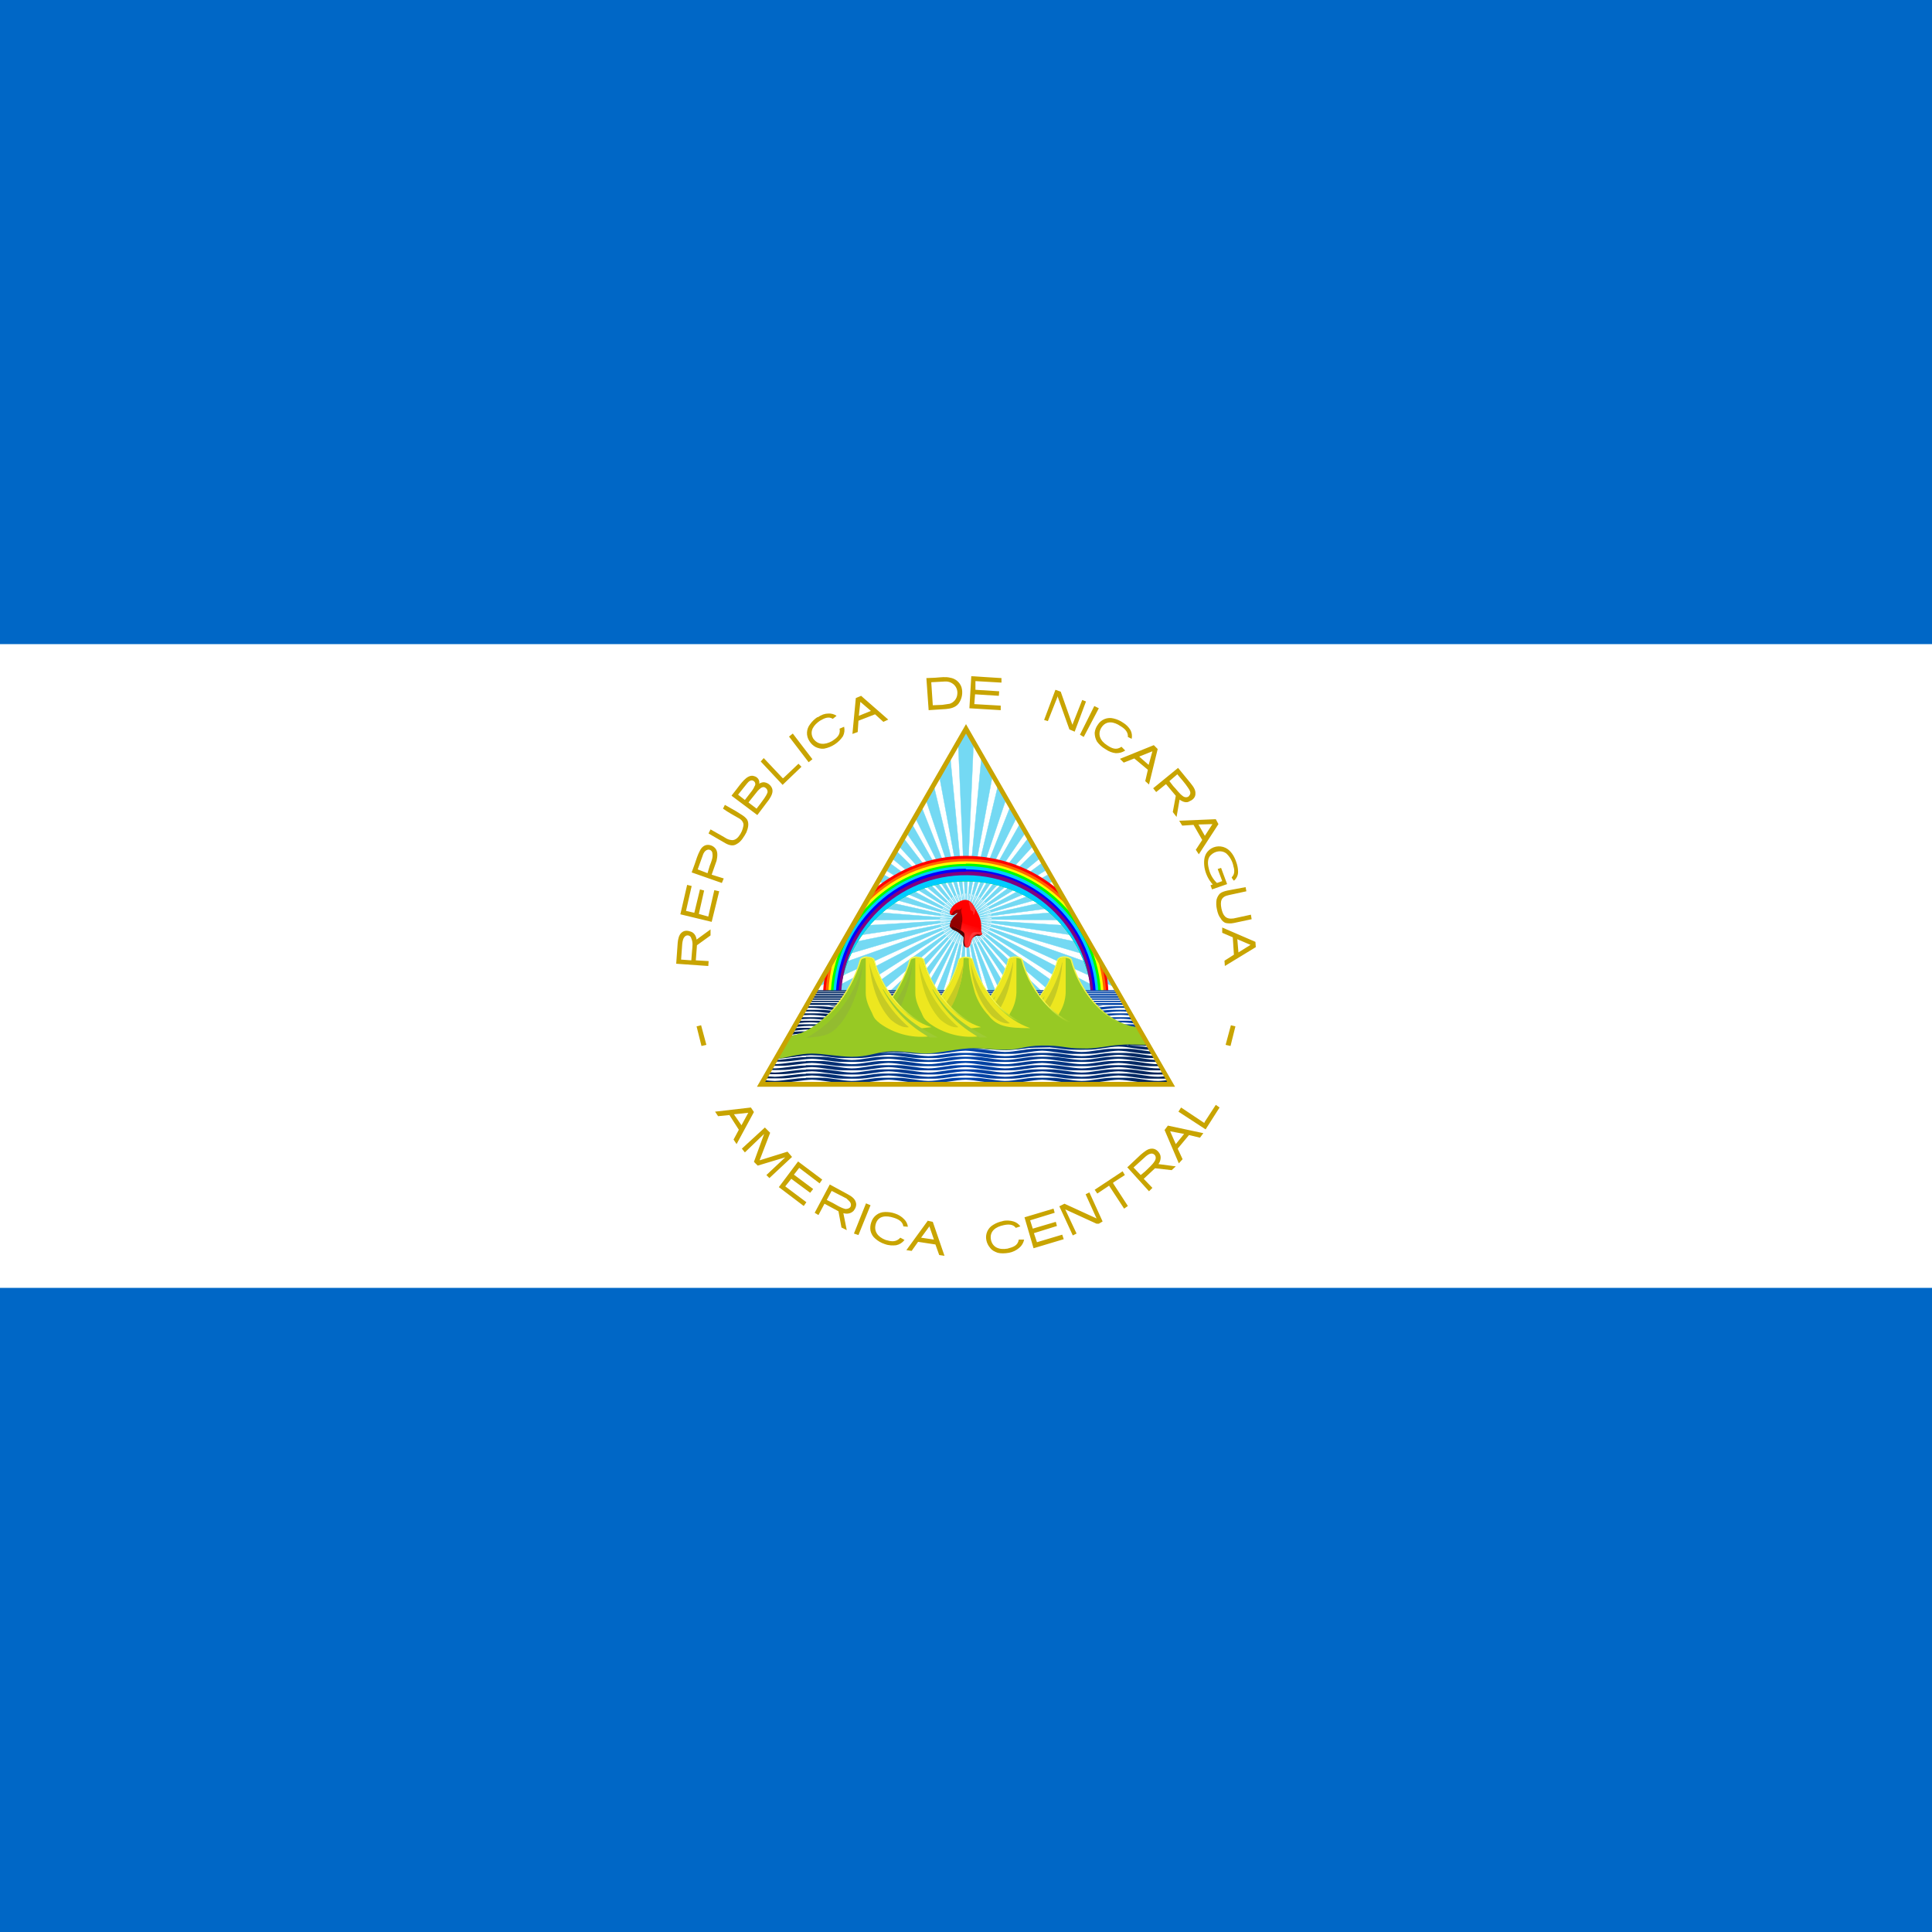
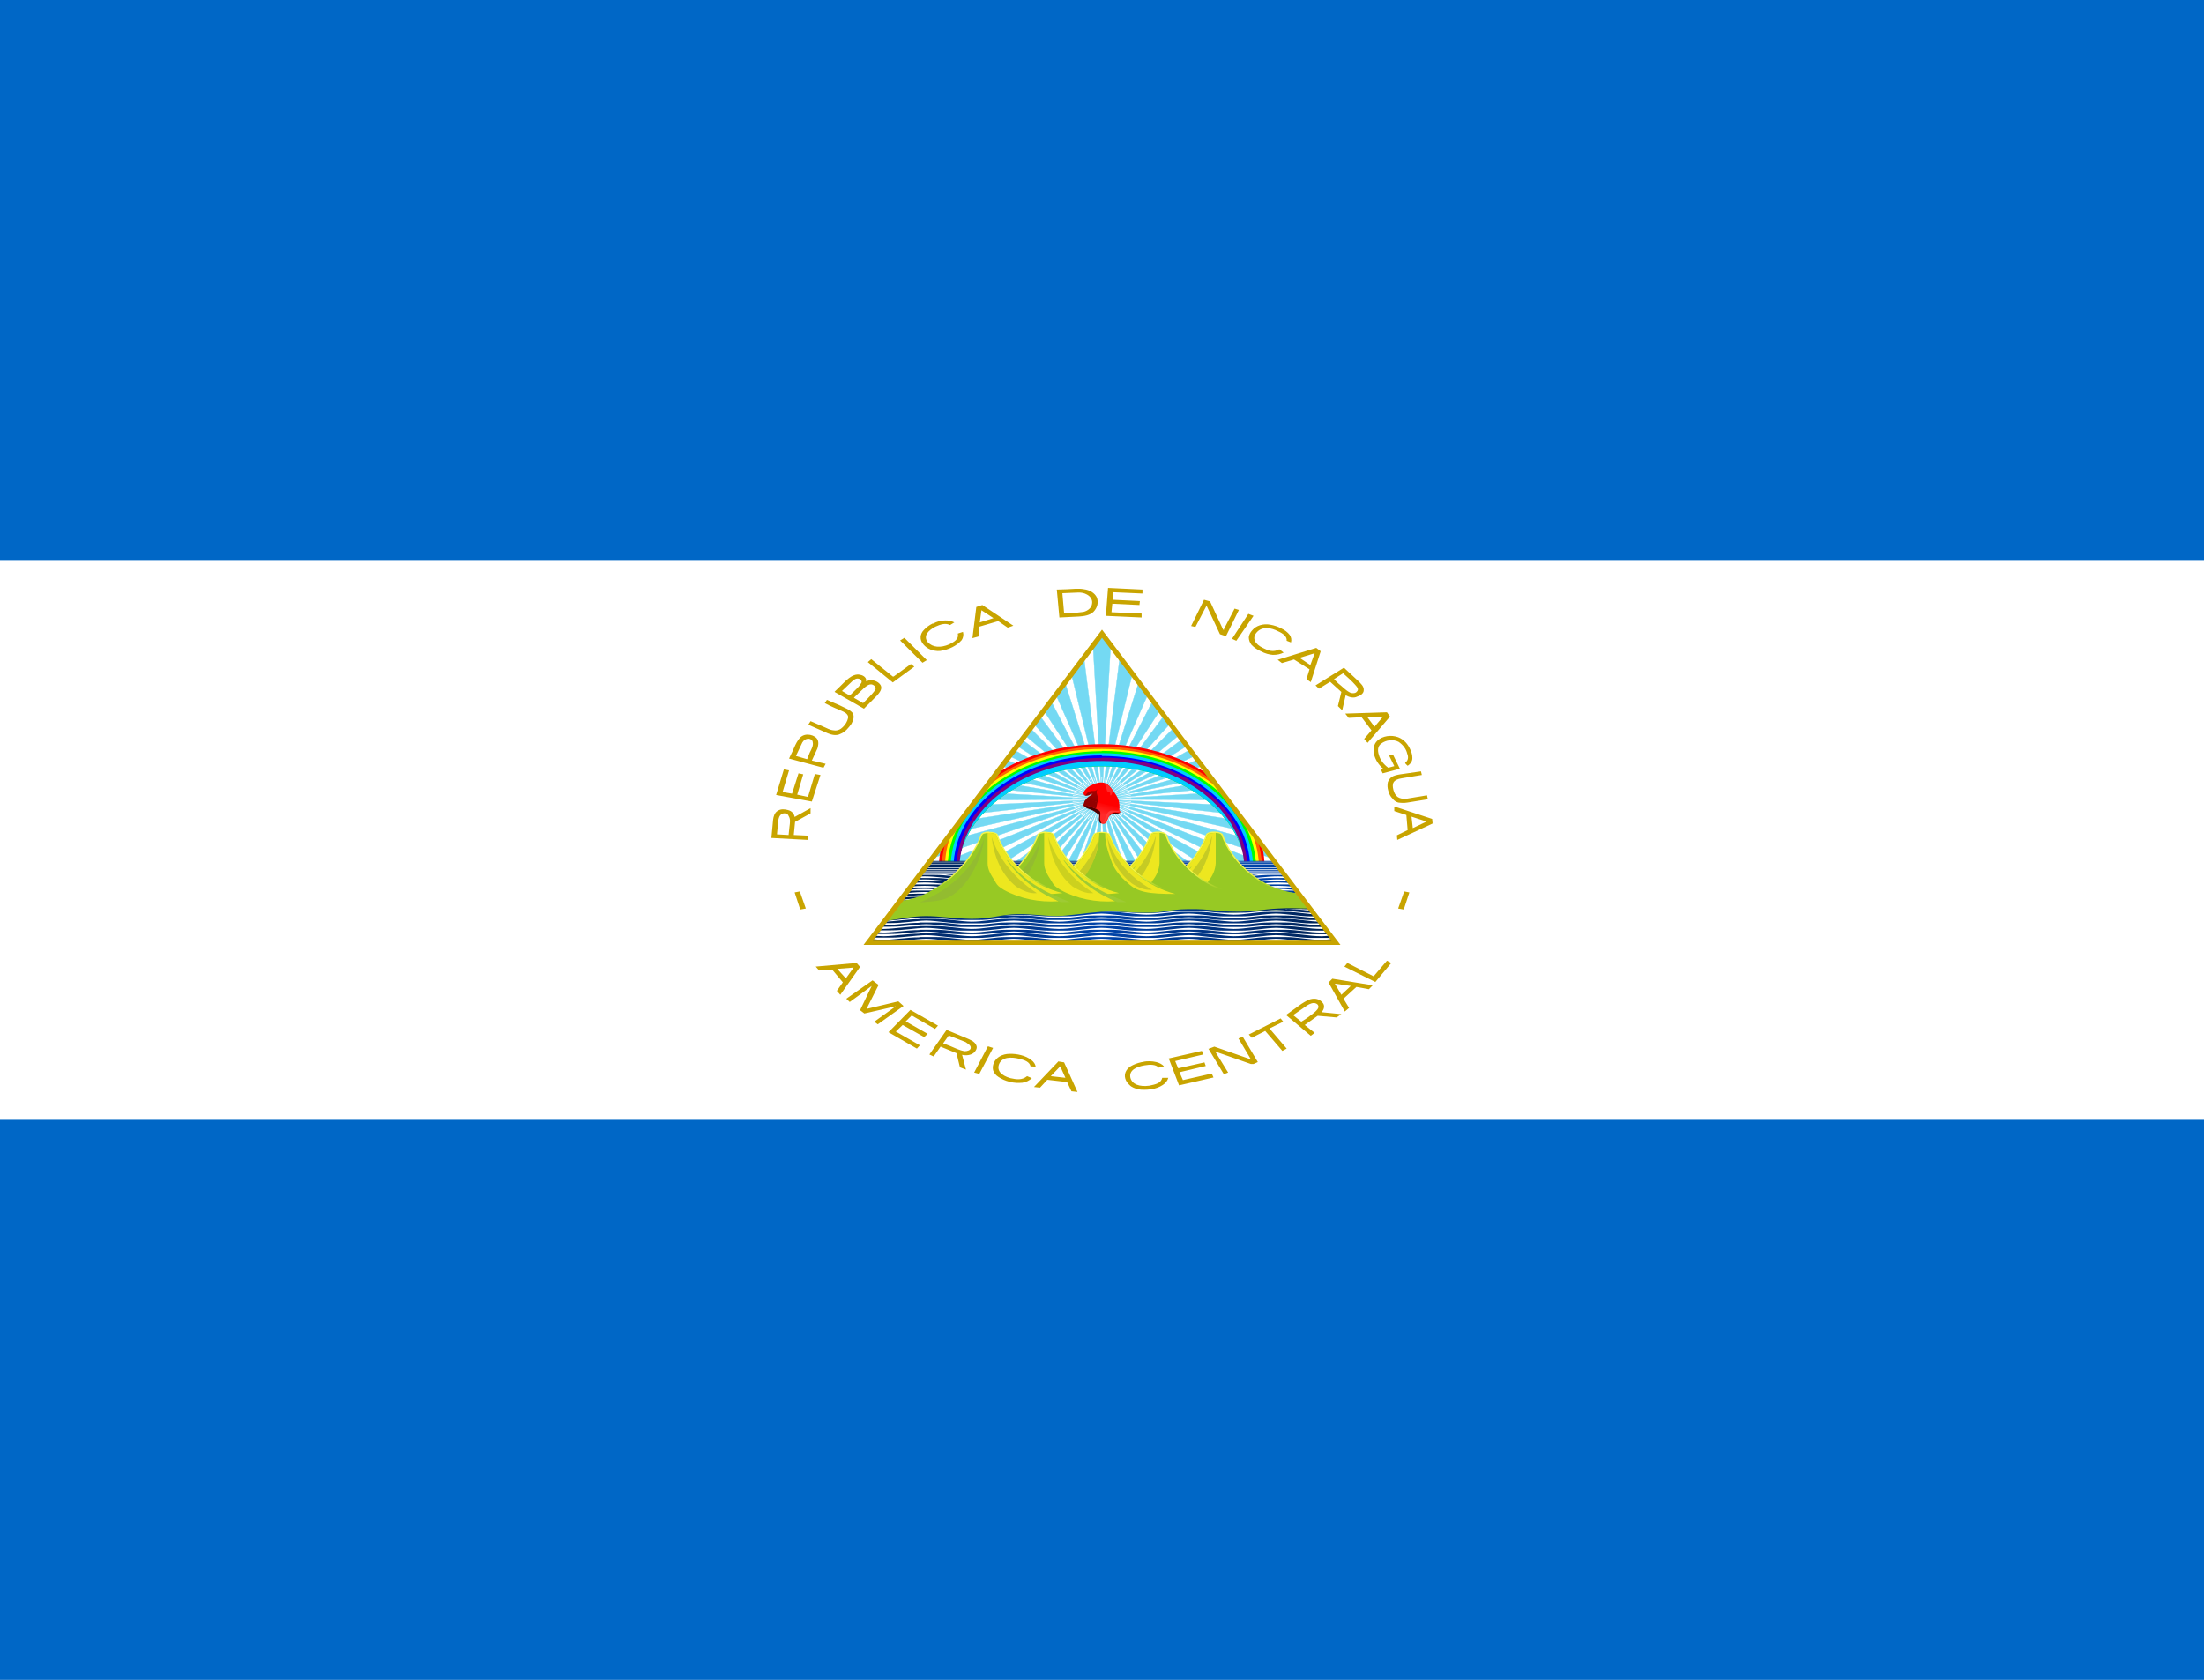
- <svg xmlns="http://www.w3.org/2000/svg" xmlns:xlink="http://www.w3.org/1999/xlink" id="flag-icon-css-ni" viewBox="0 0 512 512">
+ <svg xmlns="http://www.w3.org/2000/svg" xmlns:xlink="http://www.w3.org/1999/xlink" preserveAspectRatio="none" width="223px" height="170px" id="flag-icon-css-ni" viewBox="0 0 512 512">
  <defs>
    <linearGradient id="f" x1="498.7" x2="500.6" y1="289.1" y2="283.4" gradientUnits="userSpaceOnUse">
      <stop offset="0" stop-color="#510000" />
      <stop offset=".3" stop-color="#8a0000" />
      <stop offset="1" stop-color="#a00" />
    </linearGradient>
    <linearGradient id="g" x1="501.4" x2="502.9" y1="291.4" y2="287.4" gradientUnits="userSpaceOnUse">
      <stop offset="0" stop-color="#ff2a2a" />
      <stop offset="1" stop-color="red" />
    </linearGradient>
    <linearGradient id="b" x1="484.8" x2="484.8" y1="311.7" y2="317.6" gradientUnits="userSpaceOnUse">
      <stop offset="0" stop-color="#F5F549" />
      <stop offset="1" stop-color="#97C924" />
    </linearGradient>
    <linearGradient id="a">
      <stop offset="0" stop-color="#025" />
      <stop offset=".5" stop-color="#04a" />
      <stop offset="1" stop-color="#025" />
    </linearGradient>
    <linearGradient id="h" x1="444.5" x2="634.4" y1="317.5" y2="317.5" gradientUnits="userSpaceOnUse" xlink:href="#a" />
    <linearGradient id="v" x1="484.8" x2="484.8" y1="311.7" y2="317.6" gradientUnits="userSpaceOnUse" xlink:href="#b" />
    <linearGradient id="o" x1="444.5" x2="634.4" y1="317.5" y2="317.5" gradientUnits="userSpaceOnUse" xlink:href="#a" />
    <linearGradient id="p" x1="444.5" x2="634.4" y1="317.5" y2="317.5" gradientUnits="userSpaceOnUse" xlink:href="#a" />
    <linearGradient id="q" x1="444.5" x2="634.4" y1="317.5" y2="317.5" gradientUnits="userSpaceOnUse" xlink:href="#a" />
    <linearGradient id="r" x1="444.5" x2="634.4" y1="317.5" y2="317.5" gradientUnits="userSpaceOnUse" xlink:href="#a" />
    <linearGradient id="u" x1="484.8" x2="484.8" y1="311.7" y2="317.6" gradientUnits="userSpaceOnUse" xlink:href="#b" />
    <linearGradient id="x" x1="98.9" x2="125" y1="1440.2" y2="1440.2" gradientTransform="scale(4.45715 .22436)" gradientUnits="userSpaceOnUse" xlink:href="#a" />
    <linearGradient id="j" x1="444.5" x2="634.4" y1="317.5" y2="317.5" gradientUnits="userSpaceOnUse" xlink:href="#a" />
    <linearGradient id="l" x1="444.5" x2="634.4" y1="317.5" y2="317.5" gradientUnits="userSpaceOnUse" xlink:href="#a" />
    <linearGradient id="m" x1="444.5" x2="634.4" y1="317.5" y2="317.5" gradientUnits="userSpaceOnUse" xlink:href="#a" />
    <linearGradient id="i" x1="444.5" x2="634.4" y1="317.5" y2="317.5" gradientUnits="userSpaceOnUse" xlink:href="#a" />
    <linearGradient id="s" x1="484.8" x2="484.8" y1="311.7" y2="317.6" gradientUnits="userSpaceOnUse" xlink:href="#b" />
    <linearGradient id="y" x1="47.9" x2="61.7" y1="3054.2" y2="3054.2" gradientTransform="scale(9.12405 .1096)" gradientUnits="userSpaceOnUse" xlink:href="#a" />
    <clipPath id="ni-c">
      <path d="M500 226.4l-63.7 110.3h127.4z" />
    </clipPath>
  </defs>
  <path fill="#0067c6" d="M0 0h512v512H0z" />
  <path fill="#fff" d="M0 170.7h512v170.6H0z" />
  <path fill="#c8a400" d="M179.2 255.4l8.5.6.1-1.3-3.4-.2.3-4 3.6-2.6v-1.6l-3.7 2.7c-.1-.9-.6-1.8-1.5-2.1-.8-.3-1.7-.4-2.4.2-.8.6-1 1.8-1.1 2.7l-.4 5.6zm1.3-1.1l.3-4.2c.1-.7.2-1.5.8-2a1 1 0 011.6.6c.5 1 .3 2.2.2 3.3l-.2 2.5-2.7-.2zm-.2-12l8.3 2 2-8.1-1.3-.3-1.6 7-2.5-.7 1.4-6.2-1.1-.3-1.5 6.2-2.2-.5 1.5-6.6-1.2-.3-1.8 7.8zm3-11.1l8 2.8.5-1.2-3.2-1 1.3-3.7c.2-1 .4-2.2-.2-3.1a2.6 2.6 0 00-2.1-1.1c-1 0-1.7.7-2.1 1.5-.6 1.1-1 2.4-1.4 3.6l-.8 2.2zm1.6-.8l1.3-3.6c.2-.7.6-1.4 1.3-1.6.6-.2 1.3.3 1.3 1 .2 1-.3 2.2-.7 3.2l-.6 2-2.6-1zm2.9-9.5l4.5 2.6c.9.5 2 .8 2.9.2 1.2-.6 2-2 2.6-3.1.4-1 .8-2.3.2-3.4-.7-1-1.9-1.5-2.9-2.2l-3-1.7-.5 1c1.4 1 2.9 1.8 4.3 2.6.7.4 1.3 1.2 1.1 2a6 6 0 01-1.2 2.7c-.5.7-1.3 1.2-2.1 1-1-.1-1.6-.7-2.4-1.1l-3-1.7-.5 1zm6.1-10l6.8 5.1 3.1-4.1c.6-.9 1.2-2 .8-3a2.6 2.6 0 00-2.2-1.6c-.4 0-1 .2-1.2.4.2-1-.5-1.8-1.3-2-1-.4-2 .3-2.7 1-.8.8-1.5 1.8-2.2 2.7l-1.1 1.4zm1.7-.3l2.4-3c.4-.5 1-1 1.6-.7.6.3.7 1 .4 1.4-.4 1-1 1.6-1.6 2.4l-1 1.3-1.8-1.4zm2.8 2l2.4-3c.5-.5 1-1.1 1.7-1 .6.2 1 .8.9 1.4-.4 1.1-1.2 2-1.9 3l-1 1.3-2.1-1.6zm3.2-10.8l5.8 6.2 5-4.8-.8-.8-4 3.8h-.2l-5-5.3zm7.5-6.6l5.2 6.8 1-.8-5.2-6.8zm7.6-5.2a7.2 7.2 0 00-2 1.9 3.8 3.8 0 00-.2 4.5 4.4 4.4 0 001.7 1.6c.7.3 1.4.5 2.2.4a7.7 7.7 0 005-3.3 3.7 3.7 0 00.3-2.5l-1.2.5c.3 1.7-.8 2.5-2 3.3-2 1.1-3.8 1-5-.7-1.1-2 .2-3.6 1.8-4.7 1.2-.7 2.3-1.2 3.4-.5l1-.8a3.4 3.4 0 00-2.2-.6c-.9 0-1.8.3-2.8 1zm10.1-5l-.9 9.5 1.4-.5.2-3 4.4-1.7 2.2 2 1.3-.6-7.2-6.3-1.4.6zm1.2 1l2.8 2.4-3.2 1.3.4-3.7zm17.5-6.3l.6 8.5 4.6-.3c1.2-.1 2.5-.4 3.3-1.4a5 5 0 00.8-4.4 3.8 3.8 0 00-3-2.5c-1.2-.3-2.5-.1-3.9 0l-2.4.1zm1.3 1.1l3.7-.2a3.1 3.1 0 012 .6 2.9 2.9 0 011.2 2.7 2.9 2.9 0 01-2 2.6l-2 .3-2.5.1-.4-6zm10.6-1.6l-.5 8.5 8.3.5V187l-7-.4.2-2.6 6.3.4.1-1.2-6.3-.4v-2.3l6.9.4v-1.2l-8-.5zm22.3 3.6l-3 8 1 .3 2.5-6.3v-.3l.2.4 3 8.4 1.4.6 3-8-1-.4-2.5 6.3v.3l-.2-.3-3-8.5zm11.5 4.9l-4 7.6-1-.6 3.8-7.6zm6.4 3.8a7.2 7.2 0 00-2.5-1.1 3.8 3.8 0 00-4.2 1.7 4.4 4.4 0 00-.8 2.1c0 .8.2 1.6.6 2.3a7 7 0 002.2 2c1 .7 1.9 1 2.8 1.1 1 0 1.7-.2 2.5-.7l-1-1c-1.4 1-2.6.4-3.8-.4-1.9-1.2-2.6-3-1.5-4.7 1.3-2 3.4-1.5 5-.4 1.2.7 2.1 1.6 2 2.9l1 .5a3.4 3.4 0 00-.3-2.3 5.8 5.8 0 00-2-2zm8.1 6l-8.9 3.6 1 1 2.8-1.1 3.6 3-.7 3 1 .9 2.3-9.4-1-1zm-.3 1.6l-1 3.6-2.5-2.2 3.5-1.4zm6.8 4.4l-6.6 5.4.8 1 2.6-2.1 2.6 3.1-.8 4.3 1 1.3.8-4.6c.8.6 1.9 1 2.7.4.8-.3 1.5-1 1.5-1.9.1-1.2-.7-2.1-1.4-3l-3.2-3.9zm-.2 1.7c1 1.2 2 2.3 2.8 3.5.4.6 1 1.4.4 2.1-.3.6-1.2.6-1.7.2-1-.7-1.7-1.8-2.6-2.7l-1-1.3 2.1-1.8zm10.1 11.9l-9.6.4.8 1.3 3-.2 2.3 4-1.7 2.6.8 1.2 5.2-8-.7-1.3zm-.8 1.3l-2 3.1-1.7-3 3.7-.1zm6.3 10c-.5-1.5-1.4-3-2.8-3.7a4 4 0 00-4.8 1c-1 1.2-1 2.8-.8 4.2a9 9 0 002.2 4.5l-.6.2.4 1.1 4-1.4-1.6-4.3-.9.3 1.2 3.2-1.4.5a7.5 7.5 0 01-2.2-4c-.3-1.2-.3-2.6.6-3.4 1-1 2.7-1.4 4-.5a6.2 6.2 0 012 3.6c.3.9.3 2-.4 2.7-.2.1 0 .3.1.5l.4.5a3 3 0 001.1-2.4c0-.9-.2-1.8-.5-2.6zm2.5 6.7l-4.8.9c-.9.2-1.5.4-2 .8-.4.4-.7.9-.9 1.6a6.8 6.8 0 00.1 2.6c.2 1 .5 1.8 1 2.4.3.6.8 1 1.3 1.2.6.1 1.3.2 2.2 0l4.7-1-.2-1.2-4.6 1c-2.1.3-2.8-.8-3.2-2.6-.4-2-.1-3.2 2-3.6l4.6-1-.2-1.1zm2.6 14.5l-8.8-3.8v1.4l2.8 1.2.3 4.6-2.5 1.6.1 1.4 8.2-5-.1-1.4zm-1.3.8l-3.2 2-.3-3.5 3.5 1.5zm-145.6 21.3l-1.2.3 1.3 5.2 1.3-.3zm140.4 0l1.2.3-1.3 5.2-1.3-.3zM199 293.5l-9.5 1.1.8 1.2 3-.3 2.5 3.9-1.4 2.6.8 1.2 4.6-8.5-.8-1.2zm-.7 1.4l-1.8 3.3-2-2.9 3.8-.4zm4.4 3.9l-6.1 5.6.8 1 5.1-4.9-2.7 7.4 1 1 7.3-2.2-5 4.7.8.8 6-5.6-1.2-1.4-7.4 2.3 2.8-7.3zm8.8 9l-5.1 6.8 6.6 5 .7-1-5.6-4.2 1.6-2 5 3.7.8-1-5.1-3.8 1.4-1.8 5.4 4.1.7-1-6.4-4.8zm8.4 6.1l-4 7.5 1 .6 1.6-3 3.7 2 .8 4.3 1.4.7-.9-4.5c1 .3 2 .1 2.7-.6.5-.6.9-1.5.6-2.3-.3-1.1-1.4-1.7-2.3-2.2l-4.6-2.5zm.5 1.7l3.9 2c.5.5 1.3 1 1.2 1.8 0 .7-.8 1-1.4 1-1.3-.3-2.3-1-3.4-1.6l-1.6-.8 1.3-2.4zm9.1 3.3l-3.2 8 1.2.4 3.2-7.9zm7.7 2.7a7.2 7.2 0 00-2.7-.4 3.8 3.8 0 00-3.6 2.7 4.4 4.4 0 00-.2 2.3c.2.8.6 1.5 1.2 2a7 7 0 002.6 1.5c1.1.4 2.1.4 3 .3a3.7 3.7 0 002.2-1.4l-1.1-.6c-1.2 1.3-2.5 1-3.9.6-2.1-.8-3.2-2.3-2.6-4.3.7-2.2 2.8-2.2 4.7-1.6 1.3.4 2.4 1 2.6 2.3l1.2.1a3.4 3.4 0 00-1-2 5.8 5.8 0 00-2.4-1.5zm8.6 2l-5.6 7.7 1.4.2 1.7-2.4 4.6.7 1 2.8 1.4.2-3.1-9-1.4-.3zm.5 1.4l1.2 3.5-3.4-.5 2.2-3zm19.5-1.4a7.2 7.2 0 00-2.6 1 3.8 3.8 0 00-1.8 4.1 4.4 4.4 0 001 2c.5.7 1.2 1 2 1.3.8.2 1.8.2 3 0a5.8 5.8 0 002.7-1.3 3.7 3.7 0 001.3-2.2H270c-.3 1.7-1.6 2-3 2.4-2.3.4-4-.4-4.4-2.4-.4-2.3 1.4-3.4 3.3-3.8 1.3-.3 2.6-.3 3.3.7l1.2-.4a3.4 3.4 0 00-1.8-1.3 5.8 5.8 0 00-3-.1zm5.7-1l2.4 8.2 8-2.4-.4-1.2-6.7 2-.8-2.4 6.1-1.9-.3-1.1-6.1 1.8-.7-2.2 6.5-2-.3-1.1-7.7 2.3zm9.2-3l3.6 7.8 1-.5-3-6.4 8.3 3.8h.6l1-.6-3.5-7.7-1 .5 2.9 6.4-8.5-3.9-1.4.7zm9.4-4.3l.7 1 3-2 .1-.1 4 6.1 1-.7-3.9-6v-.2l3.1-2-.6-1zm8.6-6l5.8 6.4.9-.9-2.3-2.4 3-2.8 4.4.5 1.1-1-4.6-.6c.6-.8.8-2 .3-2.8-.4-.7-1.1-1.3-2-1.3-1.2 0-2 .8-3 1.6l-3.6 3.4zm1.7.1l3.3-3c.5-.4 1.4-1 2.1-.5.6.4.6 1.2.2 1.8-.6 1-1.6 1.8-2.5 2.7l-1.2 1-1.9-2zm8.2-10l3.8 8.9 1-1.1-1.3-2.8 3-3.6 2.9.7.9-1.2-9.4-2-.9 1.2zm1.5.4l3.7.7-2.2 2.7-1.5-3.4zm2.2-5.2l7.2 4.7 3.7-5.8-1-.7-3 4.6v.2l-.2-.1-6-4z" />
  <g clip-path="url(#ni-c)" transform="translate(-170.7) scale(.85333)">
    <path fill="#fff" d="M500 226.4l-31.5 54.5-15.4 26.7h93.8l-14.7-25.4-32.2-55.8z" />
    <g id="e">
      <g id="d">
        <path fill="#17c0eb" stroke="#17c0eb" stroke-width=".1" d="M500 226.4l-2.4 4 2.4 55 2.4-55z" opacity=".6" />
        <path fill="#fff" d="M500 277.5h-.1l.1 3 .1-3h-.1z" />
      </g>
      <use width="100%" height="100%" transform="rotate(72 500 285.5)" xlink:href="#d" />
      <use width="100%" height="100%" transform="rotate(144 500 285.5)" xlink:href="#d" />
      <use width="100%" height="100%" transform="rotate(-144 500 285.5)" xlink:href="#d" />
      <use width="100%" height="100%" transform="rotate(-72 500 285.5)" xlink:href="#d" />
    </g>
    <use width="100%" height="100%" transform="rotate(8 500 285.5)" xlink:href="#e" />
    <use width="100%" height="100%" transform="rotate(16 500 285.5)" xlink:href="#e" />
    <use width="100%" height="100%" transform="rotate(24 500 285.5)" xlink:href="#e" />
    <use width="100%" height="100%" transform="rotate(32 500 285.5)" xlink:href="#e" />
    <use width="100%" height="100%" transform="rotate(40 500 285.5)" xlink:href="#e" />
    <use width="100%" height="100%" transform="rotate(48 500 285.5)" xlink:href="#e" />
    <use width="100%" height="100%" transform="rotate(56 500 285.5)" xlink:href="#e" />
    <use width="100%" height="100%" transform="rotate(64 500 285.5)" xlink:href="#e" />
    <path fill="red" d="M500 265.8a44.2 44.2 0 00-29 10.8L456.4 302a45 45 0 00-.8 8.3h5a39.4 39.4 0 0178.7 0h5a45 45 0 00-.7-8.3L529 276.6a44.3 44.3 0 00-29-10.8z" />
    <path fill="#f60" d="M500 266.7a43.5 43.5 0 00-30.3 12.2l-12 20.9a43.6 43.6 0 00-1.3 10.4h4.3a39.4 39.4 0 0178.6 0h4.3a43.9 43.9 0 00-1.3-10.5l-12-20.8a43.5 43.5 0 00-30.3-12.2z" />
    <path fill="#ff0" d="M500 267.5a42.7 42.7 0 00-32 14.3l-8.7 15a42.7 42.7 0 00-2 13.5h3.3a39.4 39.4 0 0178.7 0h3.5c0-4.7-.8-9.2-2.1-13.4l-8.8-15.1a42.6 42.6 0 00-31.9-14.3z" />
    <path fill="#0f0" d="M500 268.3a42 42 0 00-34.9 18.6l-2.8 4.9a41.8 41.8 0 00-4.3 18.5h2.7a39.4 39.4 0 0178.6 0h2.7a41.8 41.8 0 00-4.3-18.5l-2.8-5a42 42 0 00-34.9-18.6z" />
    <path fill="#0cf" d="M500 269a41.2 41.2 0 00-41.2 41.3h1.9a39.4 39.4 0 0178.6 0h1.9A41.2 41.2 0 00500 269z" />
    <path fill="#00f" d="M500 269.8a40.4 40.4 0 00-40.4 40.4h1.4a39 39 0 1178 0h1.4A40.4 40.4 0 00500 270z" />
    <path fill="purple" d="M500 270.7a39.6 39.6 0 00-39.6 40.3h.8v-.8a38.8 38.8 0 1177.6.8h.8v-.8a39.6 39.6 0 00-39.6-39.6z" />
    <path fill="#510000" d="M500.4 288.1c-.7 0-1.2-.5-1.8-.6a2.2 2.2 0 00-.7 2.1c.3.1.3.4.9.9s.5.7.4 2c0 .4.1 1.5.6 1.6.5.1 1-.3 1.1-1.2.1-.7.4-1.2.7-1.6.3-1.9-.2-2.6-1.2-3.2z" />
    <path fill="red" d="M497.2 283.5c-.6 0-1.6 1-2 .5-.2-.3-.3-.9 0-1.4a4.8 4.8 0 012.2-2.3c2.3-1.4 3.9-1 5 1 1.1 1.8 2.2 3.8 2.3 5.4 0 .5.3 1.4-.2 1.9-1.3 1.4-4.6-1.5-6.5-1-.6.1-1.4.6-2 .2-.4-.3 0-1 .3-1.3.6-.5 1.5-2.4 1.4-3.2 0-.4 0 .2-.5.2z" />
    <path fill="url(#f)" d="M497 282.6c-1.2.4-1 1-1.6 1.5.2.1.8.3 1.4-.3.2-.2.5-.3.7-.3l-.7.7a5.2 5.2 0 00-1.4 1.8c-.3.8-.4 1.7-.3 1.8 0 0 .4.8 1.5 1.2 2 .8 2.4 2.5 4.5 2.5 1.6 0 1.4-1.1 2.7-.9 1 .2 1.7-.7.6-1.2a14 14 0 00-5.4 0c-.4-4 0-2.6-.1-4.4-.1-1.7-.7-1.8 0-3.3-.5 1-1.2.8-2 .8z" />
    <path fill="#ff2a2a" d="M501 279.8l-.1.6.3 1 .2 1c0 .3.4.4.7.6.4.3 0 1 .3 1.1.2 0 .5-1 .5-1.2v-.7a15.3 15.3 0 00-.5-.9 3.6 3.6 0 00-.2-.3 4.2 4.2 0 00-.8-.9 4 4 0 00-.3-.2l-.2-.1z" />
    <path fill="url(#g)" d="M501.3 287.4l-2-.7c-1.3-.4-2.6-1.2-3.5-.8-.3.1-.3.4-.4.9 0 .5-.5 1.3 0 1 .6-.4 2.4.8 3 1.1.3.2 1 .6 1.1 1 .2.6 0 1.8 0 2.4 0 .5.2 1.8.7 2 .6.1 1.1-.4 1.3-1.3.3-.9.4-1.4.8-1.9s.8-.8 1.3-.9c.6 0 1.4.5 1.4-.2 0-.4-.4-.8-.2-1.4.1-.5-.4-.4-.9-.6l-2.7-.6z" />
    <path fill="#910000" d="M498.4 288.9c-.4-.2-2.3-1.5-3-1-.3 0-.4 0-.4-.3l.2-.9c0-.3.2-.8.5-1 .7-.6 2.3.5 3.1.8l-.4 2.4z" />
    <path fill="#ff3a3a" d="M501.8 291.4c.9-1.6 1.5-1.4 2.6-1.4.4 0 .5-.3.4-.7-.3.6-1.7 0-2.5.3-1.5.7-1.2 3.7-2 4 .8.7 1.1-1.7 1.5-2.2z" />
    <g fill="url(#h)">
      <path fill="#fff" d="M453.1 307.6l-10 17.3H557l-10-17.2h-93.8z" />
      <g id="n" fill="url(#i)">
        <path id="k" fill="url(#j)" d="M449.7 321.4a36 36 0 00-4.7.3l-.5.9c2.4-.3 4.7-.7 7.2-.7 3.2 0 6.2.8 9.7.8h4.6c3.5 0 6.4-.8 9.7-.8 3.3 0 6.3.8 9.8.8h4.6c3.5 0 6.4-.8 9.7-.8 3.3 0 6.3.8 9.8.8h4.5c3.5 0 6.5-.8 9.8-.8 3.3 0 6.3.8 9.8.8h4.5c3.5 0 6.5-.8 9.8-.8 2.6 0 5 .5 7.5.7l-.5-1a38 38 0 00-4.4-.2h-4.5c-3.5 0-6.5.7-9.8.8-3.3 0-6.3-.8-9.8-.8H522c-3.5 0-6.5.7-9.8.8-3.3 0-6.3-.8-9.8-.8H498c-3.5 0-6.5.7-9.8.8-3.3 0-6.3-.8-9.8-.8h-4.5c-3.5 0-6.5.7-9.8.8-3.3 0-6.2-.8-9.7-.8h-4.6z" />
        <use width="100%" height="100%" y="-1.1" fill="url(#l)" xlink:href="#k" />
        <use width="100%" height="100%" y="-2.2" fill="url(#m)" xlink:href="#k" />
      </g>
      <use width="100%" height="100%" y="-3.3" fill="url(#o)" xlink:href="#n" />
      <use width="100%" height="100%" y="-6.7" fill="url(#p)" xlink:href="#n" />
      <path fill="url(#q)" d="M453.2 307.5v.2h93.7l-.1-.2h-93.6zm-.2.3l-.1.3H547l-.1-.3h-94zm-.2.4l-.2.3h94.8l-.2-.3h-94.4zm-.3.5l-.3.5h95.6l-.3-.5h-95zm-.4.7l-.3.5h96.4l-.3-.5h-95.8zm-.4.7l-.2.4h97l-.2-.4h-96.6zm-.4.7l-.2.4H549l-.3-.4h-97.4zm-.4.7l-.3.6h98.8l-.3-.6H451z" />
      <path fill="url(#r)" d="M457.4 312.3c3.4.7 3.7 0 3.7 0zm81.5 0s.3.7 3.7 0z" />
    </g>
    <g fill="#ccd11e">
      <g id="t">
        <path fill="url(#s)" d="M530.6 297c-1.7 0-2.2.9-2.2.9-2.7 10.6-11.8 21.3-22.6 21.3h-8V330h61.4l-6.2-11c-9.7-1.4-17.6-11.3-20.1-21.1 0 0-.6-.9-2.3-.9z" />
        <path fill="#97c924" d="M530.6 297.5c-.8 0-1.2.1-1.5.3l-.3.3a33.6 33.6 0 01-8.4 14.7c-4 4.1-9 6.9-14.6 6.9h-7.7v9.9H559l-5.7-10c-4.7-.7-9-3.2-12.4-6.8a33.6 33.6 0 01-8.4-14.7l-.3-.3a2.8 2.8 0 00-1.6-.3z" />
        <path fill="#ede71f" d="M530.6 297.5h.4v10.8a13 13 0 01-2 6.4c-.5 1.6-1 1-2.3 2.9a25.4 25.4 0 01-5.2 1.2c-2.5.4-8 .8-10.9.1a23 23 0 009.8-6 30.6 30.6 0 002.1-2.5 33.7 33.7 0 003-4.4l1-2a33.9 33.9 0 001.3-2.9 29.8 29.8 0 001-3l.3-.3.6-.2 1-.1z" />
        <path fill="#c6cb24" d="M530 298.9c-.5 6-2.3 13.2-6.7 17.8-1.6 1.3-3.7 2.6-5.6 2.3 6.7-5.5 10.8-14 12.2-20.1z" />
        <path fill="#9ecb34" d="M524.5 309.3c-1 2.7-4.8 6.7-8.8 10h-2.9c2.5-.2 8.3-5 11.7-10z" />
      </g>
      <use width="100%" height="100%" x="-15.3" xlink:href="#t" />
      <g fill="#c6cb24">
        <path fill="url(#u)" d="M502.2 298c2.8 10.5 11.8 21.2 22.6 21.2h8.1V330h-65.8v-10.8h8c10.8 0 19.9-10.7 22.6-21.3 0 0 .6-.8 2.3-.8 1.7 0 2.2.8 2.2.8z" />
        <path fill="#97c924" d="M500 297.5c.8 0 1.2.2 1.5.3l.3.3a33.6 33.6 0 008.4 14.7c4 4.1 9 6.9 14.6 6.9h7.7v9.9h-65v-10h7.7c5.5 0 10.6-2.7 14.6-6.8a33.6 33.6 0 008.3-14.7l.3-.3a3 3 0 011.6-.3z" />
        <path fill="#ede71f" d="M499.3 297.5a3.4 3.4 0 00-.3 0l-.6.3-.3.3a28.9 28.9 0 01-1 3 34.2 34.2 0 01-1.2 3 34.2 34.2 0 01-1 1.9 33.6 33.6 0 01-3 4.4 30.7 30.7 0 01-2.1 2.4 23 23 0 01-9.8 6.1c2.8.7 4 0 6.5-.4 2-.3 4.2-.6 6-1.2 1.5-2 1-1.3 1.5-2.9 1.2-2.2 3-4.2 3.4-6.7 1.6-3 1.9-8.6 1.9-10.2z" />
        <path d="M499.3 298.9c-.4 6-2.3 13.2-6.7 17.8-1.6 1.3-3.6 2.6-5.6 2.3 6.8-5.5 10.9-14 12.3-20.1z" />
        <path fill="#9ecb34" d="M493.8 309.3a31 31 0 01-8.8 10h-2.8c2.5-.2 8.2-5 11.6-10z" />
        <path fill="#ede71f" d="M501 297.6l.5.2.4.3a32.3 32.3 0 001 3 33.6 33.6 0 001.2 3l1 1.9a33.6 33.6 0 003 4.4 30.7 30.7 0 002.1 2.4 24 24 0 009.8 6.5c-7.3 0-10.4-.6-13-4a19 19 0 01-4.2-7c-.5-2-2-6.5-1.9-10.7z" />
        <path d="M501.5 298.9c.4 6 2.2 12 6.6 16.6 1.6 1.4 3.6 2.6 5.6 2.3a31.1 31.1 0 01-12.2-18.9z" />
      </g>
      <g id="w">
        <path fill="url(#v)" d="M484.8 297c-1.8 0-2.3.9-2.3.9-2.5 9.8-11.8 22.3-21.5 23.8l-4.8 8.3h49v-11.3c-8.8-2.4-15.9-11.7-18.2-20.8 0 0-.5-.8-2.3-.8z" />
        <path fill="#97c924" d="M484.8 297.5c-.8 0-1.3.2-1.6.3l-.3.3a43.4 43.4 0 01-8.1 15c-3.4 4.3-9.7 8.6-14 9l-4.3 7.5h48v-10.7a23.2 23.2 0 01-9.5-6 33.6 33.6 0 01-8.4-14.8l-.3-.3a2.9 2.9 0 00-1.5-.3z" />
        <path fill="#93bc30" d="M483.4 298.9c-.6 9-5.6 20.5-11.3 22.4-1.9.7-5.1.9-6.2 1a36 36 0 0017.6-23.4z" />
        <path fill="#ede71f" d="M484.8 297.5h-.5v10.8c0 2.3.9 4.2 2 6.4l.2.5c.5 1.1.8 1.5 2.3 2.7a22 22 0 0014.8 4c-1.1-.9-2.3-1.7-3.4-2.4l4.5-.5a23 23 0 01-9.7-6.2 30.5 30.5 0 01-1.4-1.5l-.6-.8a35 35 0 01-3.2-4.5 34.2 34.2 0 01-1-2 34 34 0 01-1.6-3.9 31.7 31.7 0 01-.6-2l-.3-.3a2.2 2.2 0 00-.6-.2 3.6 3.6 0 00-1-.1z" />
        <path d="M485.4 298.9c.5 6 2.3 13.2 6.7 17.8 1.6 1.3 3.6 2.6 5.6 2.3a38.5 38.5 0 01-12.3-20.1z" />
        <path fill="#9ecb34" d="M489.6 307.3a35 35 0 0014.6 14.9h2.5c-4.4-2.4-11.5-5.8-17-15z" />
      </g>
      <use width="100%" height="100%" x="-15.4" fill="#c6cb24" xlink:href="#w" />
    </g>
    <path fill="#fff" d="M556.5 324.7c-.6.2-4.4-.2-6.4 0l-1.3.3h-3.3c-3.6 0-6.7 1-10.1 1-3.4 0-6.5-1-10-1H522c-3.6 0-6.7 1-10.1 1-3.4 0-6.5-1-10-1h-3.4c-3.6 0-6.7 1-10 1-3.5 0-6.5-1-10.1-1H475c-3.6 0-6.6 1-10 1-3.5 0-6.5-1-10.1-1h-3.4c-2.8 0-6.2.6-8.9.8l-6.3 10.9h127.4z" />
    <path fill="url(#x)" d="M548 323.1h-.6c-3.2.1-5.6 1.1-11.2 1.1s-6.2-1-12.6-.8c-6 0-8.4 1.2-11.7 1.2-3.2 0-8.4-.7-12.5-.3-4 .4-8.8 1.3-12 1.3-3.9 0-7.8-.7-11.8-.3-4.1.4-6 1.5-11.1 1.5-4.4 0-9-.7-12.8-.7-3.4 0-7.2 1-10 1.4l-.9 1.5c2.3-.3 8.6-1.3 10.8-1.3 2.4 0 10.7.5 15.3.3 4.7-.1 5.2-1.2 10.7-1.2 3.8 0 6.6.4 10.5.4 2.5 0 4.7-1.2 8.4-1.2l2.8-.1c3.1-.5 8.4 0 12 .2 3.3.2 5.5-.6 9-.7l4.4-.1c3.5-.2 6.4.6 9.7.6 3.2-.2 6.4-1 9.8-1l4.5-.2c2.3 0 5.9 0 8.3.5l-.8-1.4c-2.4-.1-5.3-.7-8.2-.7z" />
    <g id="A">
      <path id="z" fill="url(#y)" d="M450.3 334.8c-3.4 0-6.4.8-9.6.9a31.8 31.8 0 01-3.6-.3l-.5.8h6c3.5 0 6.4-.8 9.6-.9 3.3.1 6.2 1 9.7 1h4.5c3.4 0 6.4-.9 9.6-1 3.3.1 6.3 1 9.7 1h4.5c3.5 0 6.4-.9 9.7-1 3.2.1 6.1 1 9.6 1h4.5c3.4 0 6.4-.9 9.7-1 3.2.1 6.2 1 9.6 1h4.5c3.5 0 6.4-.9 9.6-1 3.3.1 6.2 1 9.7 1h4.5l1.8-.1-.5-.8c-1 .1-2.1.3-3.2.3-3.3 0-6.2-1-9.7-1h-4.5c-3.4 0-6.4 1-9.6 1-3.3-.1-6.2-1-9.7-1h-4.5c-3.4 0-6.4 1-9.6 1-3.3-.1-6.2-1-9.7-1h-4.5c-3.5 0-6.4 1-9.6 1-3.3-.1-6.2-1-9.7-1h-4.5c-3.4 0-6.4 1-9.6 1-3.3-.1-6.2-1-9.7-1h-4.5z" />
      <use width="100%" height="100%" y="-1.3" xlink:href="#z" />
      <use width="100%" height="100%" y="-2.6" xlink:href="#z" />
    </g>
    <use width="100%" height="100%" y="-3.9" xlink:href="#A" />
    <use width="100%" height="100%" y="-7.7" xlink:href="#A" />
    <path fill="#97c924" d="M443.9 324.7l-2.5 4.2c2.9-.5 7.1-1.7 10.7-1.7 3.6 0 8 .9 12.4 1 5 0 7-1.2 11-1.6 4.1-.4 8 .5 12 .6 3.1 0 7.9-1.1 12-1.5 4-.5 7.7.3 12.5.3 4.9.1 5.7-1.2 11.6-1.3 6.4-.1 7 .9 12.6.9 4.2.2 7.9-.9 11.7-1.1 3.8-.3 5.5 0 8.3 0l-1.9-3.2-101.3 2.3z" />
    <path fill="#fff" d="M550 324.6l4 .3a91.4 91.4 0 002.9.3l-.4-.5c-.6.2-4.4-.2-6.4 0z" />
  </g>
  <path fill="#c8a400" d="M256 191.9l-27.4 47.5-28 48.6h110.8L284 240.5l-28-48.6zm0 2.5l27 46.7 26.3 45.6H202.8l26.9-46.6z" />
</svg>
